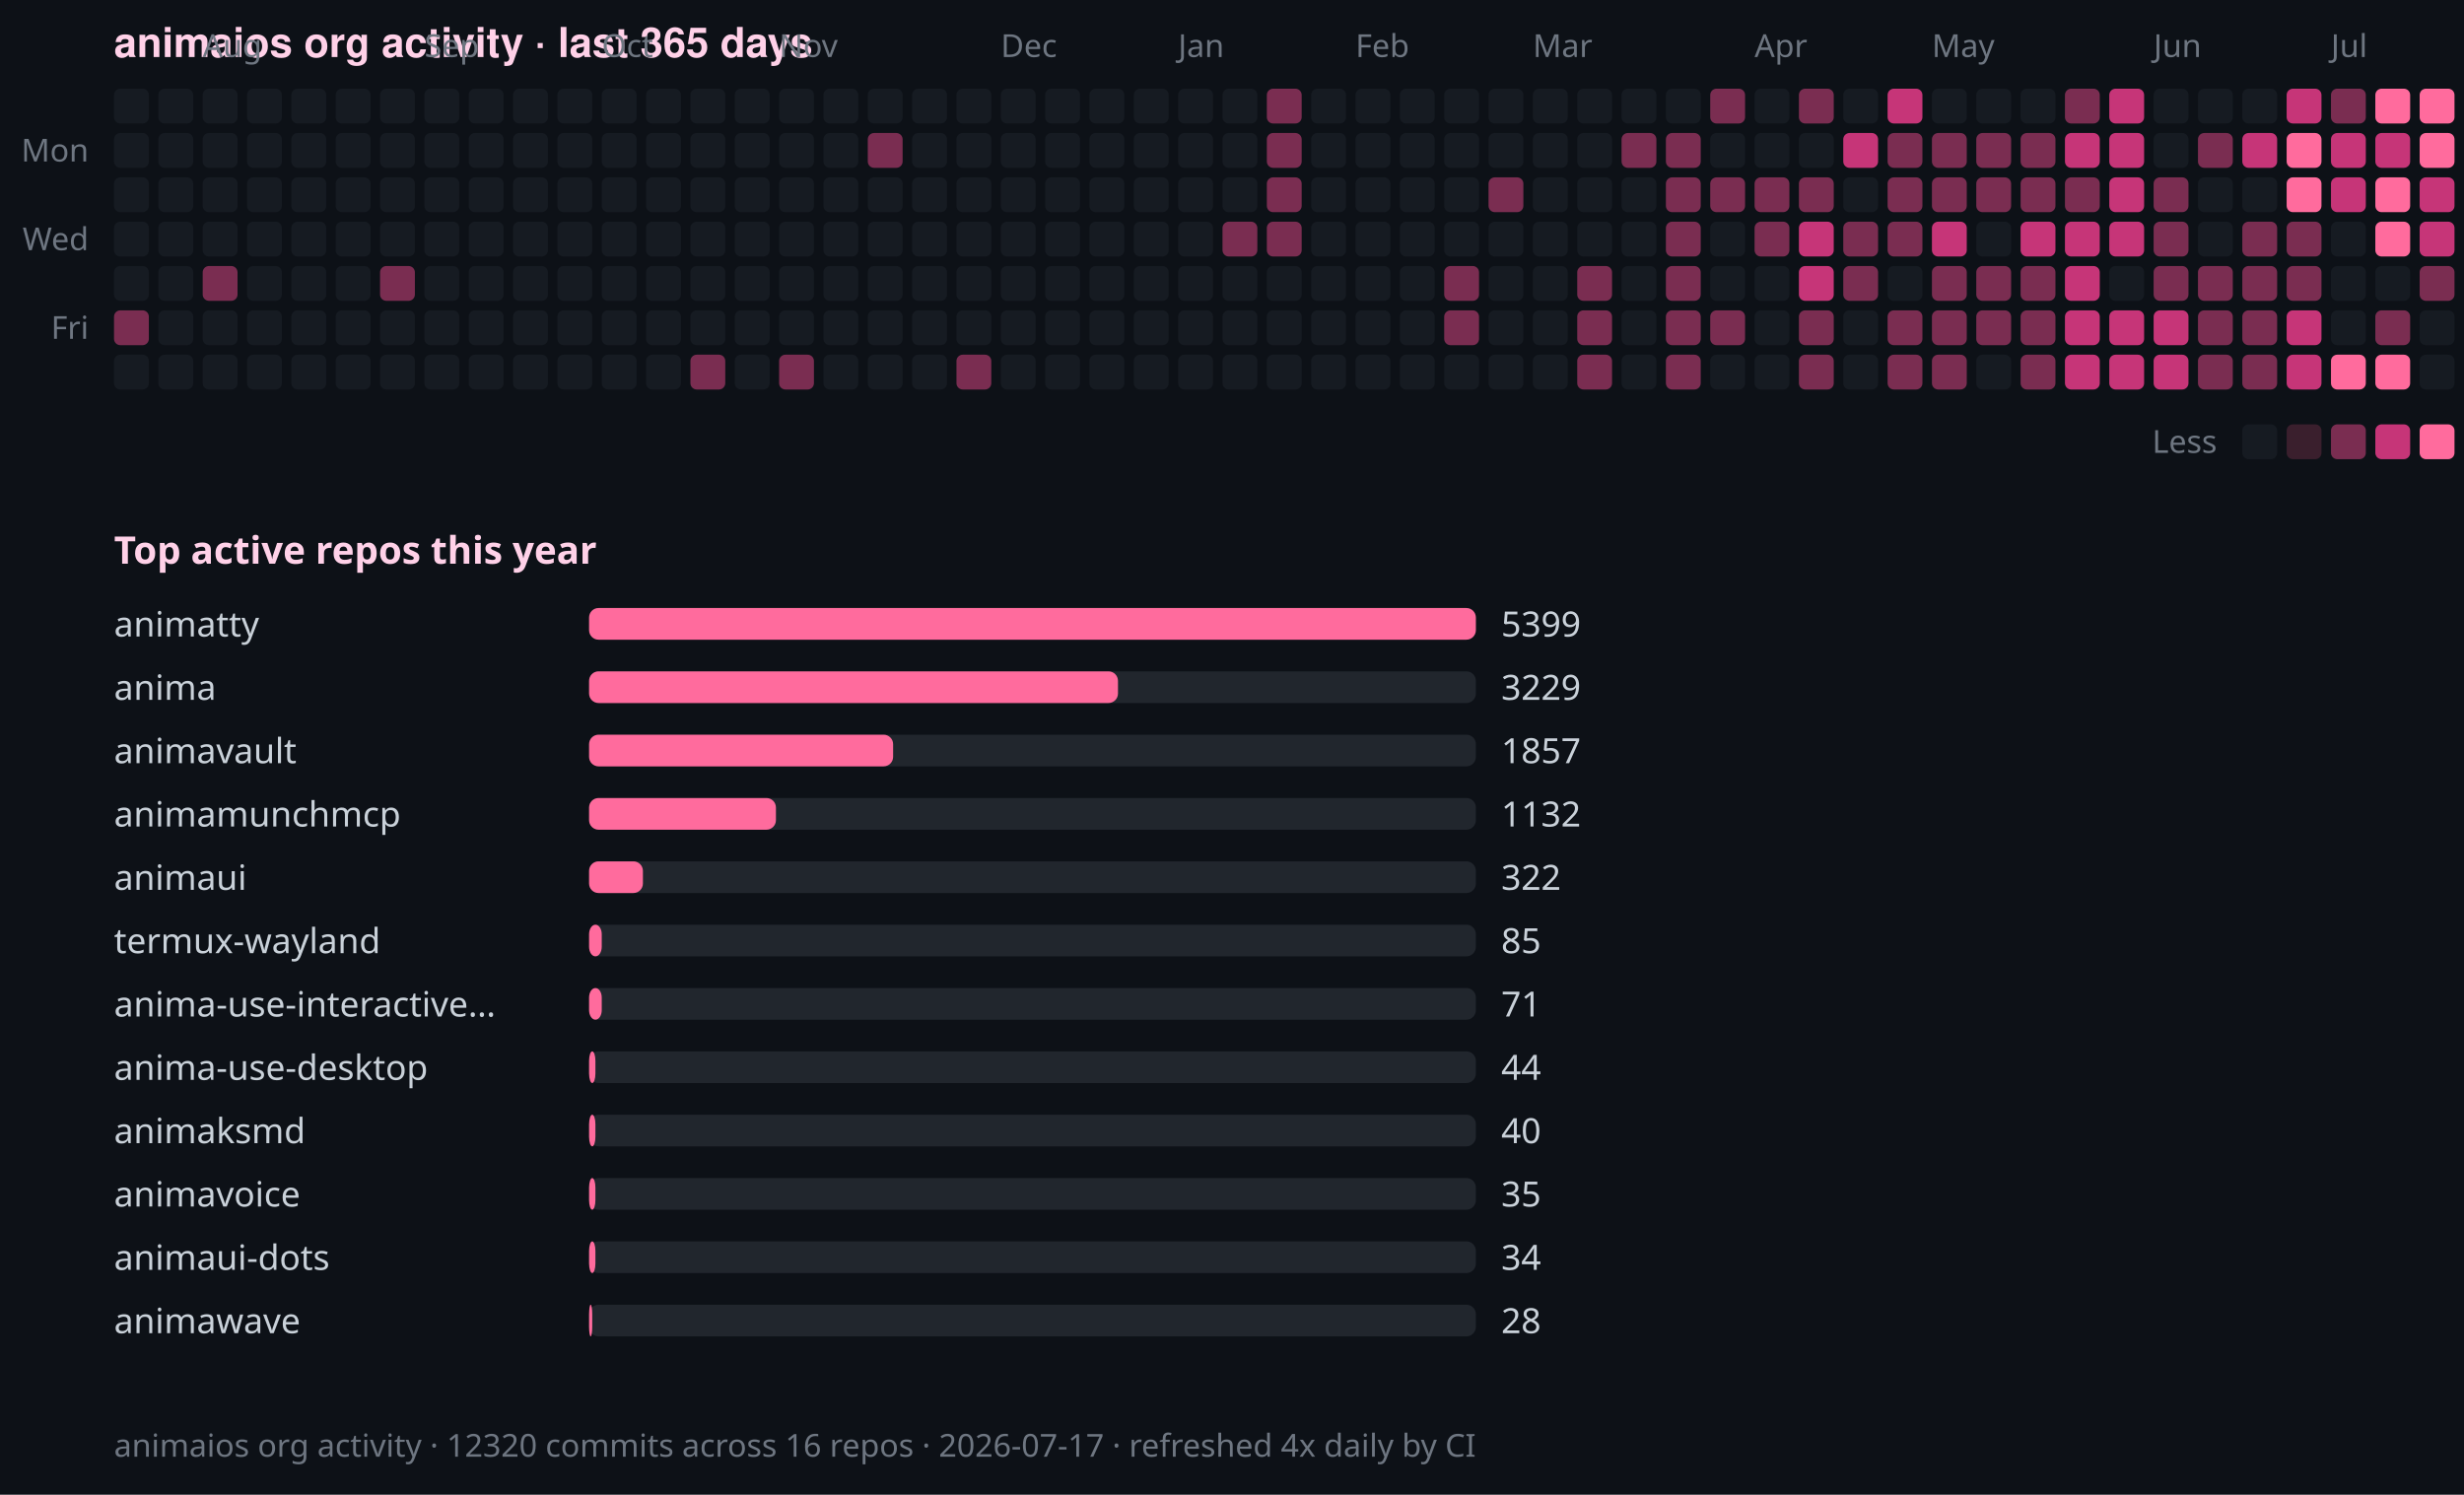
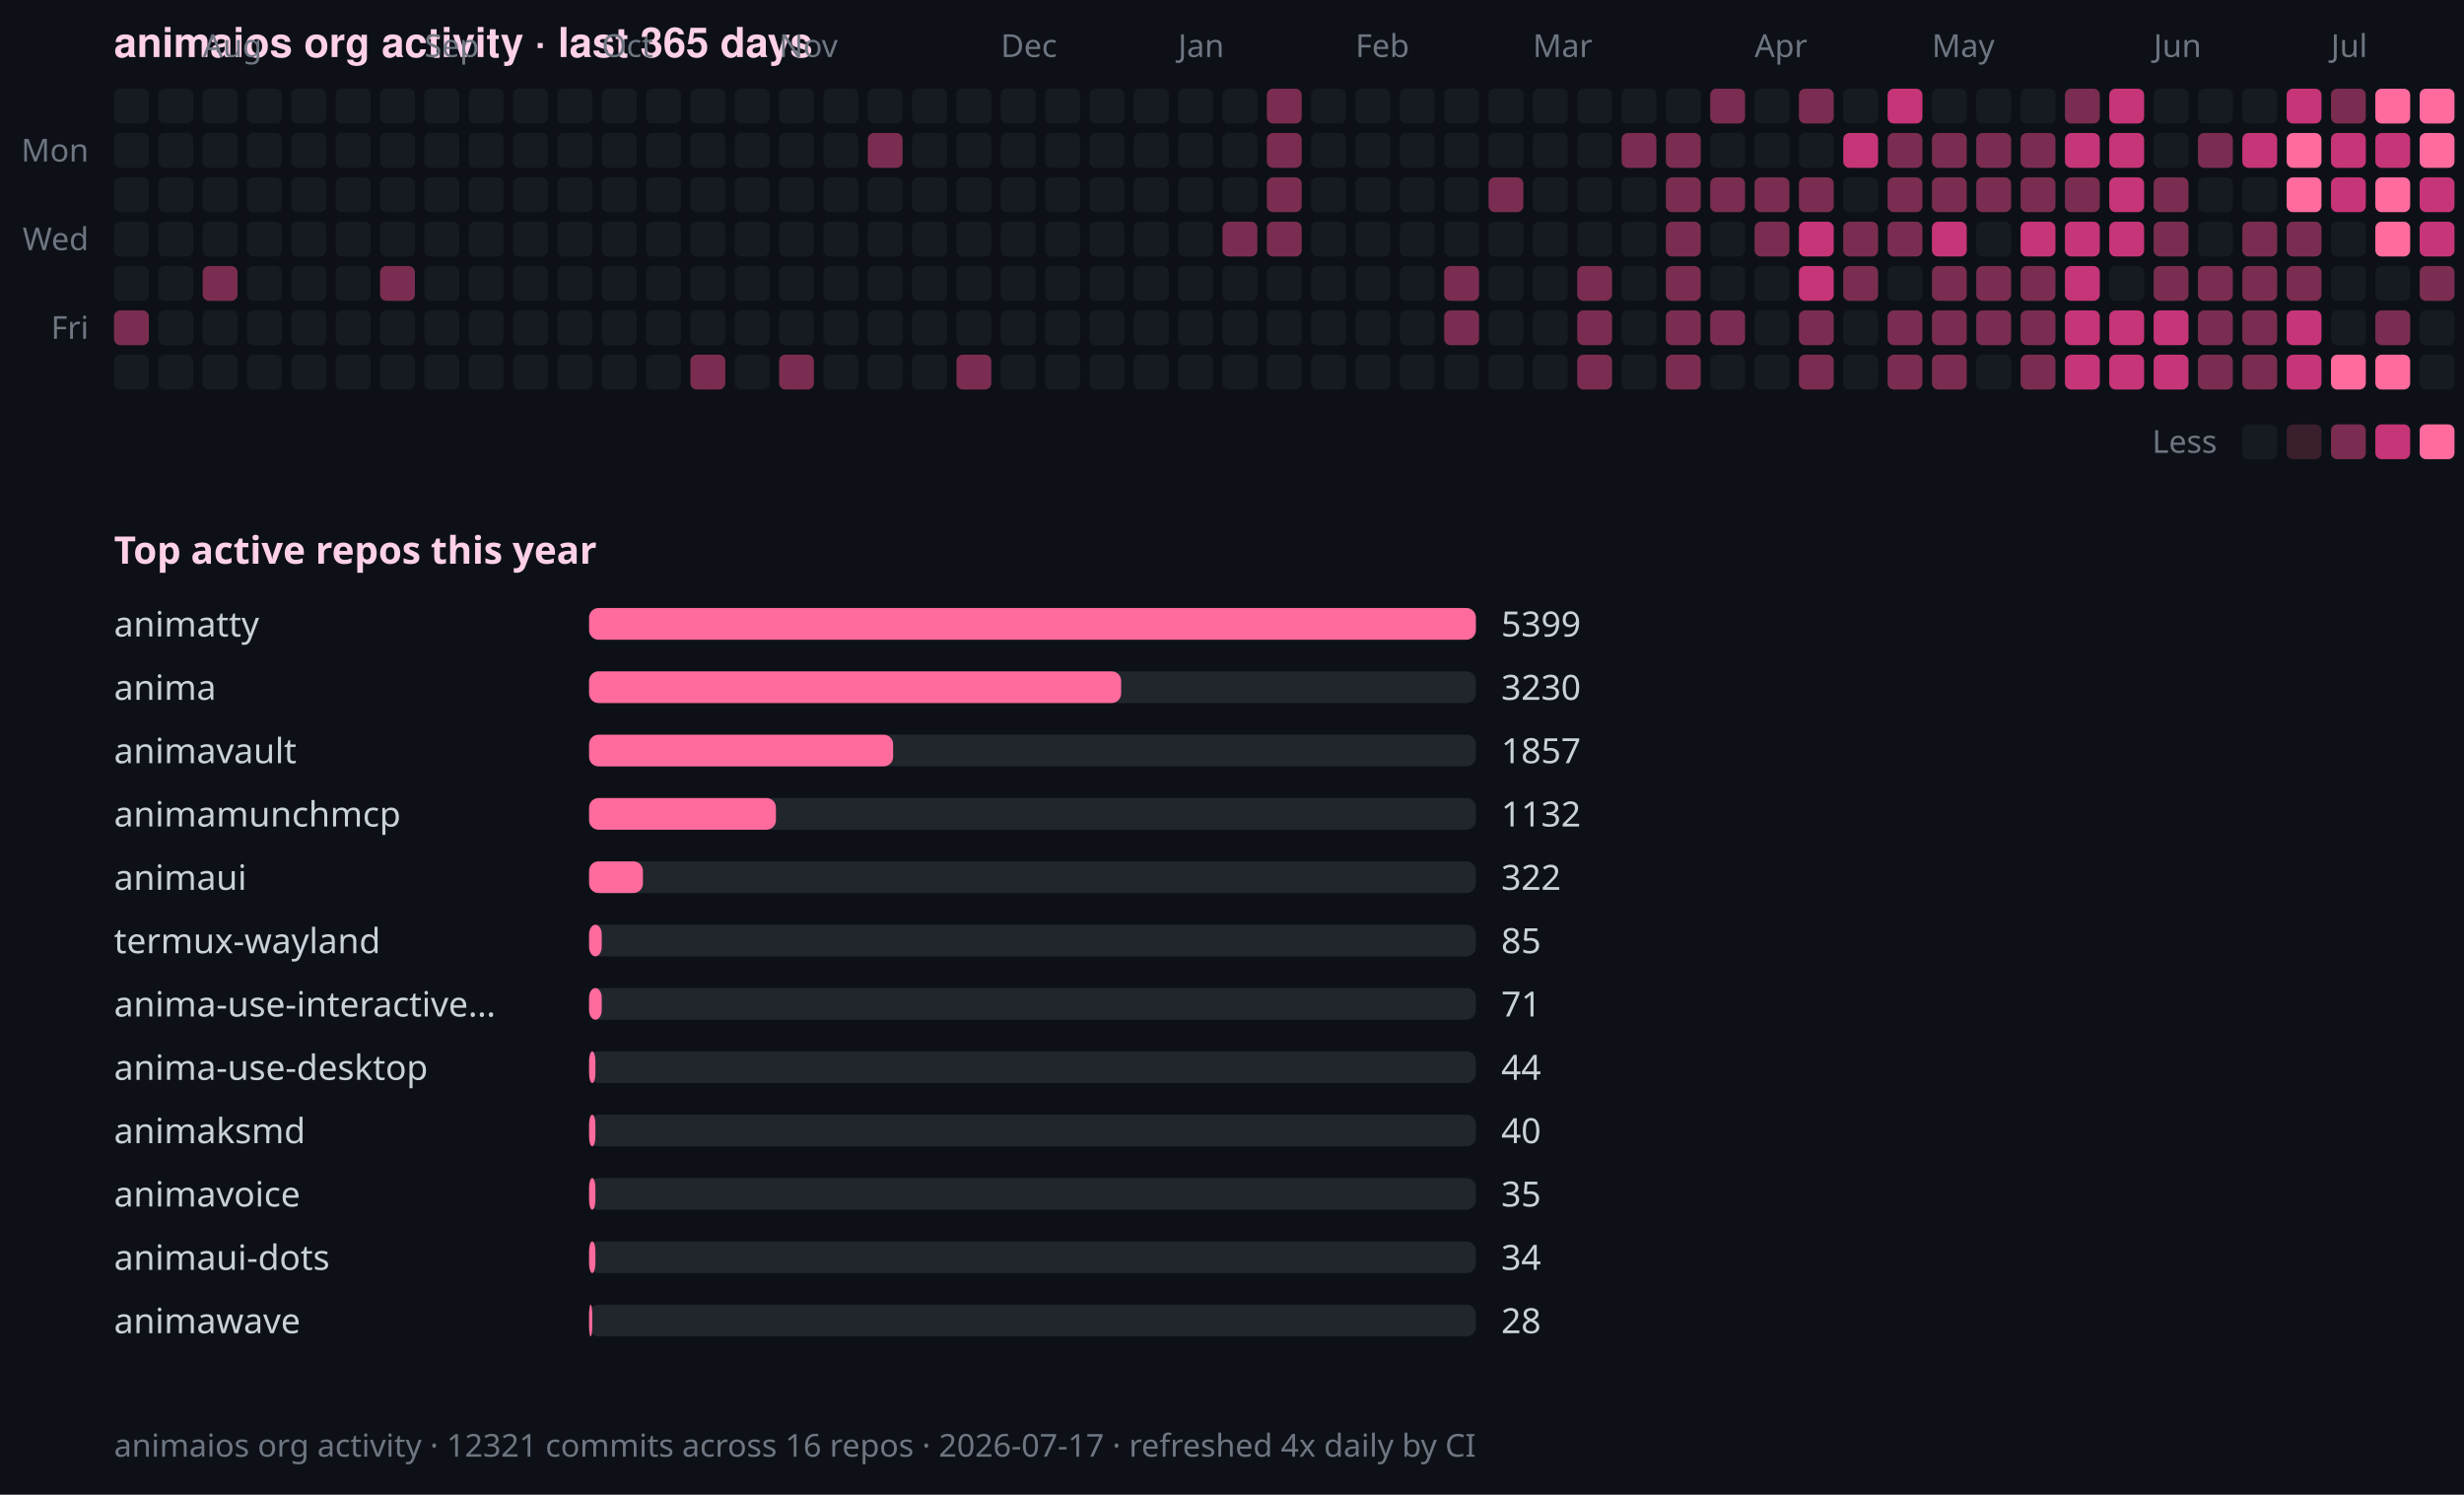
<svg xmlns="http://www.w3.org/2000/svg" width="778" height="472" viewBox="0 0 778 472" role="img" aria-label="animaios org commit activity over the last 365 days">
  <rect width="778" height="472" fill="#0d1117" />
  <text x="36" y="18" fill="#ffd1e8" font-family="-apple-system, BlinkMacSystemFont, 'Segoe UI', Helvetica, Arial, sans-serif" font-size="13" font-weight="600">animaios org activity · last 365 days</text>
  <text x="64" y="18" fill="#6e7681" font-family="ui-sans-serif, system-ui, sans-serif" font-size="10">Aug</text>
  <text x="134" y="18" fill="#6e7681" font-family="ui-sans-serif, system-ui, sans-serif" font-size="10">Sep</text>
  <text x="190" y="18" fill="#6e7681" font-family="ui-sans-serif, system-ui, sans-serif" font-size="10">Oct</text>
  <text x="246" y="18" fill="#6e7681" font-family="ui-sans-serif, system-ui, sans-serif" font-size="10">Nov</text>
  <text x="316" y="18" fill="#6e7681" font-family="ui-sans-serif, system-ui, sans-serif" font-size="10">Dec</text>
  <text x="372" y="18" fill="#6e7681" font-family="ui-sans-serif, system-ui, sans-serif" font-size="10">Jan</text>
  <text x="428" y="18" fill="#6e7681" font-family="ui-sans-serif, system-ui, sans-serif" font-size="10">Feb</text>
  <text x="484" y="18" fill="#6e7681" font-family="ui-sans-serif, system-ui, sans-serif" font-size="10">Mar</text>
  <text x="554" y="18" fill="#6e7681" font-family="ui-sans-serif, system-ui, sans-serif" font-size="10">Apr</text>
  <text x="610" y="18" fill="#6e7681" font-family="ui-sans-serif, system-ui, sans-serif" font-size="10">May</text>
  <text x="680" y="18" fill="#6e7681" font-family="ui-sans-serif, system-ui, sans-serif" font-size="10">Jun</text>
  <text x="736" y="18" fill="#6e7681" font-family="ui-sans-serif, system-ui, sans-serif" font-size="10">Jul</text>
  <text x="28" y="51" text-anchor="end" fill="#6e7681" font-family="ui-sans-serif, system-ui, sans-serif" font-size="10">Mon</text>
  <text x="28" y="79" text-anchor="end" fill="#6e7681" font-family="ui-sans-serif, system-ui, sans-serif" font-size="10">Wed</text>
  <text x="28" y="107" text-anchor="end" fill="#6e7681" font-family="ui-sans-serif, system-ui, sans-serif" font-size="10">Fri</text>
  <rect x="36" y="28" width="11" height="11" rx="2" ry="2" fill="#161b22" />
  <rect x="50" y="28" width="11" height="11" rx="2" ry="2" fill="#161b22" />
  <rect x="64" y="28" width="11" height="11" rx="2" ry="2" fill="#161b22" />
  <rect x="78" y="28" width="11" height="11" rx="2" ry="2" fill="#161b22" />
  <rect x="92" y="28" width="11" height="11" rx="2" ry="2" fill="#161b22" />
  <rect x="106" y="28" width="11" height="11" rx="2" ry="2" fill="#161b22" />
  <rect x="120" y="28" width="11" height="11" rx="2" ry="2" fill="#161b22" />
  <rect x="134" y="28" width="11" height="11" rx="2" ry="2" fill="#161b22" />
  <rect x="148" y="28" width="11" height="11" rx="2" ry="2" fill="#161b22" />
  <rect x="162" y="28" width="11" height="11" rx="2" ry="2" fill="#161b22" />
  <rect x="176" y="28" width="11" height="11" rx="2" ry="2" fill="#161b22" />
  <rect x="190" y="28" width="11" height="11" rx="2" ry="2" fill="#161b22" />
  <rect x="204" y="28" width="11" height="11" rx="2" ry="2" fill="#161b22" />
  <rect x="218" y="28" width="11" height="11" rx="2" ry="2" fill="#161b22" />
  <rect x="232" y="28" width="11" height="11" rx="2" ry="2" fill="#161b22" />
  <rect x="246" y="28" width="11" height="11" rx="2" ry="2" fill="#161b22" />
  <rect x="260" y="28" width="11" height="11" rx="2" ry="2" fill="#161b22" />
  <rect x="274" y="28" width="11" height="11" rx="2" ry="2" fill="#161b22" />
  <rect x="288" y="28" width="11" height="11" rx="2" ry="2" fill="#161b22" />
  <rect x="302" y="28" width="11" height="11" rx="2" ry="2" fill="#161b22" />
  <rect x="316" y="28" width="11" height="11" rx="2" ry="2" fill="#161b22" />
  <rect x="330" y="28" width="11" height="11" rx="2" ry="2" fill="#161b22" />
  <rect x="344" y="28" width="11" height="11" rx="2" ry="2" fill="#161b22" />
  <rect x="358" y="28" width="11" height="11" rx="2" ry="2" fill="#161b22" />
  <rect x="372" y="28" width="11" height="11" rx="2" ry="2" fill="#161b22" />
  <rect x="386" y="28" width="11" height="11" rx="2" ry="2" fill="#161b22" />
  <rect x="400" y="28" width="11" height="11" rx="2" ry="2" fill="#7a2d51" />
  <rect x="414" y="28" width="11" height="11" rx="2" ry="2" fill="#161b22" />
  <rect x="428" y="28" width="11" height="11" rx="2" ry="2" fill="#161b22" />
  <rect x="442" y="28" width="11" height="11" rx="2" ry="2" fill="#161b22" />
  <rect x="456" y="28" width="11" height="11" rx="2" ry="2" fill="#161b22" />
  <rect x="470" y="28" width="11" height="11" rx="2" ry="2" fill="#161b22" />
  <rect x="484" y="28" width="11" height="11" rx="2" ry="2" fill="#161b22" />
  <rect x="498" y="28" width="11" height="11" rx="2" ry="2" fill="#161b22" />
  <rect x="512" y="28" width="11" height="11" rx="2" ry="2" fill="#161b22" />
  <rect x="526" y="28" width="11" height="11" rx="2" ry="2" fill="#161b22" />
  <rect x="540" y="28" width="11" height="11" rx="2" ry="2" fill="#7a2d51" />
  <rect x="554" y="28" width="11" height="11" rx="2" ry="2" fill="#161b22" />
  <rect x="568" y="28" width="11" height="11" rx="2" ry="2" fill="#7a2d51" />
  <rect x="582" y="28" width="11" height="11" rx="2" ry="2" fill="#161b22" />
  <rect x="596" y="28" width="11" height="11" rx="2" ry="2" fill="#c63578" />
  <rect x="610" y="28" width="11" height="11" rx="2" ry="2" fill="#161b22" />
  <rect x="624" y="28" width="11" height="11" rx="2" ry="2" fill="#161b22" />
  <rect x="638" y="28" width="11" height="11" rx="2" ry="2" fill="#161b22" />
  <rect x="652" y="28" width="11" height="11" rx="2" ry="2" fill="#7a2d51" />
  <rect x="666" y="28" width="11" height="11" rx="2" ry="2" fill="#c63578" />
  <rect x="680" y="28" width="11" height="11" rx="2" ry="2" fill="#161b22" />
  <rect x="694" y="28" width="11" height="11" rx="2" ry="2" fill="#161b22" />
  <rect x="708" y="28" width="11" height="11" rx="2" ry="2" fill="#161b22" />
  <rect x="722" y="28" width="11" height="11" rx="2" ry="2" fill="#c63578" />
  <rect x="736" y="28" width="11" height="11" rx="2" ry="2" fill="#7a2d51" />
  <rect x="750" y="28" width="11" height="11" rx="2" ry="2" fill="#ff6b9d" />
  <rect x="764" y="28" width="11" height="11" rx="2" ry="2" fill="#ff6b9d" />
  <rect x="36" y="42" width="11" height="11" rx="2" ry="2" fill="#161b22" />
  <rect x="50" y="42" width="11" height="11" rx="2" ry="2" fill="#161b22" />
  <rect x="64" y="42" width="11" height="11" rx="2" ry="2" fill="#161b22" />
  <rect x="78" y="42" width="11" height="11" rx="2" ry="2" fill="#161b22" />
  <rect x="92" y="42" width="11" height="11" rx="2" ry="2" fill="#161b22" />
  <rect x="106" y="42" width="11" height="11" rx="2" ry="2" fill="#161b22" />
  <rect x="120" y="42" width="11" height="11" rx="2" ry="2" fill="#161b22" />
  <rect x="134" y="42" width="11" height="11" rx="2" ry="2" fill="#161b22" />
  <rect x="148" y="42" width="11" height="11" rx="2" ry="2" fill="#161b22" />
  <rect x="162" y="42" width="11" height="11" rx="2" ry="2" fill="#161b22" />
  <rect x="176" y="42" width="11" height="11" rx="2" ry="2" fill="#161b22" />
  <rect x="190" y="42" width="11" height="11" rx="2" ry="2" fill="#161b22" />
  <rect x="204" y="42" width="11" height="11" rx="2" ry="2" fill="#161b22" />
  <rect x="218" y="42" width="11" height="11" rx="2" ry="2" fill="#161b22" />
  <rect x="232" y="42" width="11" height="11" rx="2" ry="2" fill="#161b22" />
  <rect x="246" y="42" width="11" height="11" rx="2" ry="2" fill="#161b22" />
  <rect x="260" y="42" width="11" height="11" rx="2" ry="2" fill="#161b22" />
  <rect x="274" y="42" width="11" height="11" rx="2" ry="2" fill="#7a2d51" />
  <rect x="288" y="42" width="11" height="11" rx="2" ry="2" fill="#161b22" />
  <rect x="302" y="42" width="11" height="11" rx="2" ry="2" fill="#161b22" />
  <rect x="316" y="42" width="11" height="11" rx="2" ry="2" fill="#161b22" />
  <rect x="330" y="42" width="11" height="11" rx="2" ry="2" fill="#161b22" />
  <rect x="344" y="42" width="11" height="11" rx="2" ry="2" fill="#161b22" />
  <rect x="358" y="42" width="11" height="11" rx="2" ry="2" fill="#161b22" />
  <rect x="372" y="42" width="11" height="11" rx="2" ry="2" fill="#161b22" />
  <rect x="386" y="42" width="11" height="11" rx="2" ry="2" fill="#161b22" />
  <rect x="400" y="42" width="11" height="11" rx="2" ry="2" fill="#7a2d51" />
  <rect x="414" y="42" width="11" height="11" rx="2" ry="2" fill="#161b22" />
  <rect x="428" y="42" width="11" height="11" rx="2" ry="2" fill="#161b22" />
  <rect x="442" y="42" width="11" height="11" rx="2" ry="2" fill="#161b22" />
  <rect x="456" y="42" width="11" height="11" rx="2" ry="2" fill="#161b22" />
  <rect x="470" y="42" width="11" height="11" rx="2" ry="2" fill="#161b22" />
  <rect x="484" y="42" width="11" height="11" rx="2" ry="2" fill="#161b22" />
  <rect x="498" y="42" width="11" height="11" rx="2" ry="2" fill="#161b22" />
  <rect x="512" y="42" width="11" height="11" rx="2" ry="2" fill="#7a2d51" />
  <rect x="526" y="42" width="11" height="11" rx="2" ry="2" fill="#7a2d51" />
  <rect x="540" y="42" width="11" height="11" rx="2" ry="2" fill="#161b22" />
  <rect x="554" y="42" width="11" height="11" rx="2" ry="2" fill="#161b22" />
  <rect x="568" y="42" width="11" height="11" rx="2" ry="2" fill="#161b22" />
  <rect x="582" y="42" width="11" height="11" rx="2" ry="2" fill="#c63578" />
  <rect x="596" y="42" width="11" height="11" rx="2" ry="2" fill="#7a2d51" />
  <rect x="610" y="42" width="11" height="11" rx="2" ry="2" fill="#7a2d51" />
  <rect x="624" y="42" width="11" height="11" rx="2" ry="2" fill="#7a2d51" />
  <rect x="638" y="42" width="11" height="11" rx="2" ry="2" fill="#7a2d51" />
  <rect x="652" y="42" width="11" height="11" rx="2" ry="2" fill="#c63578" />
  <rect x="666" y="42" width="11" height="11" rx="2" ry="2" fill="#c63578" />
  <rect x="680" y="42" width="11" height="11" rx="2" ry="2" fill="#161b22" />
  <rect x="694" y="42" width="11" height="11" rx="2" ry="2" fill="#7a2d51" />
  <rect x="708" y="42" width="11" height="11" rx="2" ry="2" fill="#c63578" />
  <rect x="722" y="42" width="11" height="11" rx="2" ry="2" fill="#ff6b9d" />
  <rect x="736" y="42" width="11" height="11" rx="2" ry="2" fill="#c63578" />
  <rect x="750" y="42" width="11" height="11" rx="2" ry="2" fill="#c63578" />
  <rect x="764" y="42" width="11" height="11" rx="2" ry="2" fill="#ff6b9d" />
  <rect x="36" y="56" width="11" height="11" rx="2" ry="2" fill="#161b22" />
  <rect x="50" y="56" width="11" height="11" rx="2" ry="2" fill="#161b22" />
  <rect x="64" y="56" width="11" height="11" rx="2" ry="2" fill="#161b22" />
  <rect x="78" y="56" width="11" height="11" rx="2" ry="2" fill="#161b22" />
  <rect x="92" y="56" width="11" height="11" rx="2" ry="2" fill="#161b22" />
  <rect x="106" y="56" width="11" height="11" rx="2" ry="2" fill="#161b22" />
  <rect x="120" y="56" width="11" height="11" rx="2" ry="2" fill="#161b22" />
  <rect x="134" y="56" width="11" height="11" rx="2" ry="2" fill="#161b22" />
  <rect x="148" y="56" width="11" height="11" rx="2" ry="2" fill="#161b22" />
  <rect x="162" y="56" width="11" height="11" rx="2" ry="2" fill="#161b22" />
  <rect x="176" y="56" width="11" height="11" rx="2" ry="2" fill="#161b22" />
  <rect x="190" y="56" width="11" height="11" rx="2" ry="2" fill="#161b22" />
  <rect x="204" y="56" width="11" height="11" rx="2" ry="2" fill="#161b22" />
  <rect x="218" y="56" width="11" height="11" rx="2" ry="2" fill="#161b22" />
  <rect x="232" y="56" width="11" height="11" rx="2" ry="2" fill="#161b22" />
  <rect x="246" y="56" width="11" height="11" rx="2" ry="2" fill="#161b22" />
  <rect x="260" y="56" width="11" height="11" rx="2" ry="2" fill="#161b22" />
  <rect x="274" y="56" width="11" height="11" rx="2" ry="2" fill="#161b22" />
  <rect x="288" y="56" width="11" height="11" rx="2" ry="2" fill="#161b22" />
  <rect x="302" y="56" width="11" height="11" rx="2" ry="2" fill="#161b22" />
  <rect x="316" y="56" width="11" height="11" rx="2" ry="2" fill="#161b22" />
  <rect x="330" y="56" width="11" height="11" rx="2" ry="2" fill="#161b22" />
  <rect x="344" y="56" width="11" height="11" rx="2" ry="2" fill="#161b22" />
  <rect x="358" y="56" width="11" height="11" rx="2" ry="2" fill="#161b22" />
  <rect x="372" y="56" width="11" height="11" rx="2" ry="2" fill="#161b22" />
  <rect x="386" y="56" width="11" height="11" rx="2" ry="2" fill="#161b22" />
  <rect x="400" y="56" width="11" height="11" rx="2" ry="2" fill="#7a2d51" />
  <rect x="414" y="56" width="11" height="11" rx="2" ry="2" fill="#161b22" />
  <rect x="428" y="56" width="11" height="11" rx="2" ry="2" fill="#161b22" />
  <rect x="442" y="56" width="11" height="11" rx="2" ry="2" fill="#161b22" />
  <rect x="456" y="56" width="11" height="11" rx="2" ry="2" fill="#161b22" />
  <rect x="470" y="56" width="11" height="11" rx="2" ry="2" fill="#7a2d51" />
  <rect x="484" y="56" width="11" height="11" rx="2" ry="2" fill="#161b22" />
  <rect x="498" y="56" width="11" height="11" rx="2" ry="2" fill="#161b22" />
  <rect x="512" y="56" width="11" height="11" rx="2" ry="2" fill="#161b22" />
  <rect x="526" y="56" width="11" height="11" rx="2" ry="2" fill="#7a2d51" />
  <rect x="540" y="56" width="11" height="11" rx="2" ry="2" fill="#7a2d51" />
  <rect x="554" y="56" width="11" height="11" rx="2" ry="2" fill="#7a2d51" />
  <rect x="568" y="56" width="11" height="11" rx="2" ry="2" fill="#7a2d51" />
  <rect x="582" y="56" width="11" height="11" rx="2" ry="2" fill="#161b22" />
  <rect x="596" y="56" width="11" height="11" rx="2" ry="2" fill="#7a2d51" />
  <rect x="610" y="56" width="11" height="11" rx="2" ry="2" fill="#7a2d51" />
  <rect x="624" y="56" width="11" height="11" rx="2" ry="2" fill="#7a2d51" />
  <rect x="638" y="56" width="11" height="11" rx="2" ry="2" fill="#7a2d51" />
  <rect x="652" y="56" width="11" height="11" rx="2" ry="2" fill="#7a2d51" />
  <rect x="666" y="56" width="11" height="11" rx="2" ry="2" fill="#c63578" />
  <rect x="680" y="56" width="11" height="11" rx="2" ry="2" fill="#7a2d51" />
  <rect x="694" y="56" width="11" height="11" rx="2" ry="2" fill="#161b22" />
  <rect x="708" y="56" width="11" height="11" rx="2" ry="2" fill="#161b22" />
  <rect x="722" y="56" width="11" height="11" rx="2" ry="2" fill="#ff6b9d" />
  <rect x="736" y="56" width="11" height="11" rx="2" ry="2" fill="#c63578" />
  <rect x="750" y="56" width="11" height="11" rx="2" ry="2" fill="#ff6b9d" />
  <rect x="764" y="56" width="11" height="11" rx="2" ry="2" fill="#c63578" />
  <rect x="36" y="70" width="11" height="11" rx="2" ry="2" fill="#161b22" />
  <rect x="50" y="70" width="11" height="11" rx="2" ry="2" fill="#161b22" />
  <rect x="64" y="70" width="11" height="11" rx="2" ry="2" fill="#161b22" />
  <rect x="78" y="70" width="11" height="11" rx="2" ry="2" fill="#161b22" />
  <rect x="92" y="70" width="11" height="11" rx="2" ry="2" fill="#161b22" />
  <rect x="106" y="70" width="11" height="11" rx="2" ry="2" fill="#161b22" />
  <rect x="120" y="70" width="11" height="11" rx="2" ry="2" fill="#161b22" />
  <rect x="134" y="70" width="11" height="11" rx="2" ry="2" fill="#161b22" />
  <rect x="148" y="70" width="11" height="11" rx="2" ry="2" fill="#161b22" />
  <rect x="162" y="70" width="11" height="11" rx="2" ry="2" fill="#161b22" />
  <rect x="176" y="70" width="11" height="11" rx="2" ry="2" fill="#161b22" />
  <rect x="190" y="70" width="11" height="11" rx="2" ry="2" fill="#161b22" />
  <rect x="204" y="70" width="11" height="11" rx="2" ry="2" fill="#161b22" />
  <rect x="218" y="70" width="11" height="11" rx="2" ry="2" fill="#161b22" />
  <rect x="232" y="70" width="11" height="11" rx="2" ry="2" fill="#161b22" />
  <rect x="246" y="70" width="11" height="11" rx="2" ry="2" fill="#161b22" />
  <rect x="260" y="70" width="11" height="11" rx="2" ry="2" fill="#161b22" />
  <rect x="274" y="70" width="11" height="11" rx="2" ry="2" fill="#161b22" />
  <rect x="288" y="70" width="11" height="11" rx="2" ry="2" fill="#161b22" />
  <rect x="302" y="70" width="11" height="11" rx="2" ry="2" fill="#161b22" />
  <rect x="316" y="70" width="11" height="11" rx="2" ry="2" fill="#161b22" />
  <rect x="330" y="70" width="11" height="11" rx="2" ry="2" fill="#161b22" />
  <rect x="344" y="70" width="11" height="11" rx="2" ry="2" fill="#161b22" />
  <rect x="358" y="70" width="11" height="11" rx="2" ry="2" fill="#161b22" />
  <rect x="372" y="70" width="11" height="11" rx="2" ry="2" fill="#161b22" />
  <rect x="386" y="70" width="11" height="11" rx="2" ry="2" fill="#7a2d51" />
  <rect x="400" y="70" width="11" height="11" rx="2" ry="2" fill="#7a2d51" />
  <rect x="414" y="70" width="11" height="11" rx="2" ry="2" fill="#161b22" />
  <rect x="428" y="70" width="11" height="11" rx="2" ry="2" fill="#161b22" />
  <rect x="442" y="70" width="11" height="11" rx="2" ry="2" fill="#161b22" />
  <rect x="456" y="70" width="11" height="11" rx="2" ry="2" fill="#161b22" />
  <rect x="470" y="70" width="11" height="11" rx="2" ry="2" fill="#161b22" />
  <rect x="484" y="70" width="11" height="11" rx="2" ry="2" fill="#161b22" />
  <rect x="498" y="70" width="11" height="11" rx="2" ry="2" fill="#161b22" />
  <rect x="512" y="70" width="11" height="11" rx="2" ry="2" fill="#161b22" />
  <rect x="526" y="70" width="11" height="11" rx="2" ry="2" fill="#7a2d51" />
  <rect x="540" y="70" width="11" height="11" rx="2" ry="2" fill="#161b22" />
  <rect x="554" y="70" width="11" height="11" rx="2" ry="2" fill="#7a2d51" />
  <rect x="568" y="70" width="11" height="11" rx="2" ry="2" fill="#c63578" />
  <rect x="582" y="70" width="11" height="11" rx="2" ry="2" fill="#7a2d51" />
  <rect x="596" y="70" width="11" height="11" rx="2" ry="2" fill="#7a2d51" />
  <rect x="610" y="70" width="11" height="11" rx="2" ry="2" fill="#c63578" />
  <rect x="624" y="70" width="11" height="11" rx="2" ry="2" fill="#161b22" />
  <rect x="638" y="70" width="11" height="11" rx="2" ry="2" fill="#c63578" />
  <rect x="652" y="70" width="11" height="11" rx="2" ry="2" fill="#c63578" />
  <rect x="666" y="70" width="11" height="11" rx="2" ry="2" fill="#c63578" />
  <rect x="680" y="70" width="11" height="11" rx="2" ry="2" fill="#7a2d51" />
  <rect x="694" y="70" width="11" height="11" rx="2" ry="2" fill="#161b22" />
  <rect x="708" y="70" width="11" height="11" rx="2" ry="2" fill="#7a2d51" />
  <rect x="722" y="70" width="11" height="11" rx="2" ry="2" fill="#7a2d51" />
  <rect x="736" y="70" width="11" height="11" rx="2" ry="2" fill="#161b22" />
  <rect x="750" y="70" width="11" height="11" rx="2" ry="2" fill="#ff6b9d" />
  <rect x="764" y="70" width="11" height="11" rx="2" ry="2" fill="#c63578" />
  <rect x="36" y="84" width="11" height="11" rx="2" ry="2" fill="#161b22" />
  <rect x="50" y="84" width="11" height="11" rx="2" ry="2" fill="#161b22" />
  <rect x="64" y="84" width="11" height="11" rx="2" ry="2" fill="#7a2d51" />
  <rect x="78" y="84" width="11" height="11" rx="2" ry="2" fill="#161b22" />
  <rect x="92" y="84" width="11" height="11" rx="2" ry="2" fill="#161b22" />
  <rect x="106" y="84" width="11" height="11" rx="2" ry="2" fill="#161b22" />
  <rect x="120" y="84" width="11" height="11" rx="2" ry="2" fill="#7a2d51" />
  <rect x="134" y="84" width="11" height="11" rx="2" ry="2" fill="#161b22" />
  <rect x="148" y="84" width="11" height="11" rx="2" ry="2" fill="#161b22" />
  <rect x="162" y="84" width="11" height="11" rx="2" ry="2" fill="#161b22" />
  <rect x="176" y="84" width="11" height="11" rx="2" ry="2" fill="#161b22" />
  <rect x="190" y="84" width="11" height="11" rx="2" ry="2" fill="#161b22" />
  <rect x="204" y="84" width="11" height="11" rx="2" ry="2" fill="#161b22" />
  <rect x="218" y="84" width="11" height="11" rx="2" ry="2" fill="#161b22" />
  <rect x="232" y="84" width="11" height="11" rx="2" ry="2" fill="#161b22" />
  <rect x="246" y="84" width="11" height="11" rx="2" ry="2" fill="#161b22" />
  <rect x="260" y="84" width="11" height="11" rx="2" ry="2" fill="#161b22" />
  <rect x="274" y="84" width="11" height="11" rx="2" ry="2" fill="#161b22" />
  <rect x="288" y="84" width="11" height="11" rx="2" ry="2" fill="#161b22" />
  <rect x="302" y="84" width="11" height="11" rx="2" ry="2" fill="#161b22" />
  <rect x="316" y="84" width="11" height="11" rx="2" ry="2" fill="#161b22" />
  <rect x="330" y="84" width="11" height="11" rx="2" ry="2" fill="#161b22" />
  <rect x="344" y="84" width="11" height="11" rx="2" ry="2" fill="#161b22" />
  <rect x="358" y="84" width="11" height="11" rx="2" ry="2" fill="#161b22" />
  <rect x="372" y="84" width="11" height="11" rx="2" ry="2" fill="#161b22" />
  <rect x="386" y="84" width="11" height="11" rx="2" ry="2" fill="#161b22" />
  <rect x="400" y="84" width="11" height="11" rx="2" ry="2" fill="#161b22" />
  <rect x="414" y="84" width="11" height="11" rx="2" ry="2" fill="#161b22" />
  <rect x="428" y="84" width="11" height="11" rx="2" ry="2" fill="#161b22" />
  <rect x="442" y="84" width="11" height="11" rx="2" ry="2" fill="#161b22" />
  <rect x="456" y="84" width="11" height="11" rx="2" ry="2" fill="#7a2d51" />
  <rect x="470" y="84" width="11" height="11" rx="2" ry="2" fill="#161b22" />
  <rect x="484" y="84" width="11" height="11" rx="2" ry="2" fill="#161b22" />
  <rect x="498" y="84" width="11" height="11" rx="2" ry="2" fill="#7a2d51" />
  <rect x="512" y="84" width="11" height="11" rx="2" ry="2" fill="#161b22" />
  <rect x="526" y="84" width="11" height="11" rx="2" ry="2" fill="#7a2d51" />
  <rect x="540" y="84" width="11" height="11" rx="2" ry="2" fill="#161b22" />
  <rect x="554" y="84" width="11" height="11" rx="2" ry="2" fill="#161b22" />
  <rect x="568" y="84" width="11" height="11" rx="2" ry="2" fill="#c63578" />
  <rect x="582" y="84" width="11" height="11" rx="2" ry="2" fill="#7a2d51" />
  <rect x="596" y="84" width="11" height="11" rx="2" ry="2" fill="#161b22" />
  <rect x="610" y="84" width="11" height="11" rx="2" ry="2" fill="#7a2d51" />
  <rect x="624" y="84" width="11" height="11" rx="2" ry="2" fill="#7a2d51" />
  <rect x="638" y="84" width="11" height="11" rx="2" ry="2" fill="#7a2d51" />
  <rect x="652" y="84" width="11" height="11" rx="2" ry="2" fill="#c63578" />
  <rect x="666" y="84" width="11" height="11" rx="2" ry="2" fill="#161b22" />
  <rect x="680" y="84" width="11" height="11" rx="2" ry="2" fill="#7a2d51" />
  <rect x="694" y="84" width="11" height="11" rx="2" ry="2" fill="#7a2d51" />
  <rect x="708" y="84" width="11" height="11" rx="2" ry="2" fill="#7a2d51" />
  <rect x="722" y="84" width="11" height="11" rx="2" ry="2" fill="#7a2d51" />
  <rect x="736" y="84" width="11" height="11" rx="2" ry="2" fill="#161b22" />
  <rect x="750" y="84" width="11" height="11" rx="2" ry="2" fill="#161b22" />
  <rect x="764" y="84" width="11" height="11" rx="2" ry="2" fill="#7a2d51" />
  <rect x="36" y="98" width="11" height="11" rx="2" ry="2" fill="#7a2d51" />
  <rect x="50" y="98" width="11" height="11" rx="2" ry="2" fill="#161b22" />
  <rect x="64" y="98" width="11" height="11" rx="2" ry="2" fill="#161b22" />
  <rect x="78" y="98" width="11" height="11" rx="2" ry="2" fill="#161b22" />
  <rect x="92" y="98" width="11" height="11" rx="2" ry="2" fill="#161b22" />
  <rect x="106" y="98" width="11" height="11" rx="2" ry="2" fill="#161b22" />
  <rect x="120" y="98" width="11" height="11" rx="2" ry="2" fill="#161b22" />
  <rect x="134" y="98" width="11" height="11" rx="2" ry="2" fill="#161b22" />
  <rect x="148" y="98" width="11" height="11" rx="2" ry="2" fill="#161b22" />
  <rect x="162" y="98" width="11" height="11" rx="2" ry="2" fill="#161b22" />
  <rect x="176" y="98" width="11" height="11" rx="2" ry="2" fill="#161b22" />
  <rect x="190" y="98" width="11" height="11" rx="2" ry="2" fill="#161b22" />
  <rect x="204" y="98" width="11" height="11" rx="2" ry="2" fill="#161b22" />
  <rect x="218" y="98" width="11" height="11" rx="2" ry="2" fill="#161b22" />
  <rect x="232" y="98" width="11" height="11" rx="2" ry="2" fill="#161b22" />
  <rect x="246" y="98" width="11" height="11" rx="2" ry="2" fill="#161b22" />
  <rect x="260" y="98" width="11" height="11" rx="2" ry="2" fill="#161b22" />
  <rect x="274" y="98" width="11" height="11" rx="2" ry="2" fill="#161b22" />
  <rect x="288" y="98" width="11" height="11" rx="2" ry="2" fill="#161b22" />
  <rect x="302" y="98" width="11" height="11" rx="2" ry="2" fill="#161b22" />
  <rect x="316" y="98" width="11" height="11" rx="2" ry="2" fill="#161b22" />
  <rect x="330" y="98" width="11" height="11" rx="2" ry="2" fill="#161b22" />
  <rect x="344" y="98" width="11" height="11" rx="2" ry="2" fill="#161b22" />
  <rect x="358" y="98" width="11" height="11" rx="2" ry="2" fill="#161b22" />
  <rect x="372" y="98" width="11" height="11" rx="2" ry="2" fill="#161b22" />
  <rect x="386" y="98" width="11" height="11" rx="2" ry="2" fill="#161b22" />
  <rect x="400" y="98" width="11" height="11" rx="2" ry="2" fill="#161b22" />
  <rect x="414" y="98" width="11" height="11" rx="2" ry="2" fill="#161b22" />
  <rect x="428" y="98" width="11" height="11" rx="2" ry="2" fill="#161b22" />
  <rect x="442" y="98" width="11" height="11" rx="2" ry="2" fill="#161b22" />
  <rect x="456" y="98" width="11" height="11" rx="2" ry="2" fill="#7a2d51" />
  <rect x="470" y="98" width="11" height="11" rx="2" ry="2" fill="#161b22" />
  <rect x="484" y="98" width="11" height="11" rx="2" ry="2" fill="#161b22" />
  <rect x="498" y="98" width="11" height="11" rx="2" ry="2" fill="#7a2d51" />
  <rect x="512" y="98" width="11" height="11" rx="2" ry="2" fill="#161b22" />
  <rect x="526" y="98" width="11" height="11" rx="2" ry="2" fill="#7a2d51" />
  <rect x="540" y="98" width="11" height="11" rx="2" ry="2" fill="#7a2d51" />
  <rect x="554" y="98" width="11" height="11" rx="2" ry="2" fill="#161b22" />
  <rect x="568" y="98" width="11" height="11" rx="2" ry="2" fill="#7a2d51" />
  <rect x="582" y="98" width="11" height="11" rx="2" ry="2" fill="#161b22" />
  <rect x="596" y="98" width="11" height="11" rx="2" ry="2" fill="#7a2d51" />
  <rect x="610" y="98" width="11" height="11" rx="2" ry="2" fill="#7a2d51" />
  <rect x="624" y="98" width="11" height="11" rx="2" ry="2" fill="#7a2d51" />
  <rect x="638" y="98" width="11" height="11" rx="2" ry="2" fill="#7a2d51" />
  <rect x="652" y="98" width="11" height="11" rx="2" ry="2" fill="#c63578" />
  <rect x="666" y="98" width="11" height="11" rx="2" ry="2" fill="#c63578" />
  <rect x="680" y="98" width="11" height="11" rx="2" ry="2" fill="#c63578" />
  <rect x="694" y="98" width="11" height="11" rx="2" ry="2" fill="#7a2d51" />
  <rect x="708" y="98" width="11" height="11" rx="2" ry="2" fill="#7a2d51" />
  <rect x="722" y="98" width="11" height="11" rx="2" ry="2" fill="#c63578" />
  <rect x="736" y="98" width="11" height="11" rx="2" ry="2" fill="#161b22" />
  <rect x="750" y="98" width="11" height="11" rx="2" ry="2" fill="#7a2d51" />
  <rect x="764" y="98" width="11" height="11" rx="2" ry="2" fill="#161b22" />
  <rect x="36" y="112" width="11" height="11" rx="2" ry="2" fill="#161b22" />
  <rect x="50" y="112" width="11" height="11" rx="2" ry="2" fill="#161b22" />
  <rect x="64" y="112" width="11" height="11" rx="2" ry="2" fill="#161b22" />
  <rect x="78" y="112" width="11" height="11" rx="2" ry="2" fill="#161b22" />
  <rect x="92" y="112" width="11" height="11" rx="2" ry="2" fill="#161b22" />
  <rect x="106" y="112" width="11" height="11" rx="2" ry="2" fill="#161b22" />
  <rect x="120" y="112" width="11" height="11" rx="2" ry="2" fill="#161b22" />
  <rect x="134" y="112" width="11" height="11" rx="2" ry="2" fill="#161b22" />
  <rect x="148" y="112" width="11" height="11" rx="2" ry="2" fill="#161b22" />
  <rect x="162" y="112" width="11" height="11" rx="2" ry="2" fill="#161b22" />
  <rect x="176" y="112" width="11" height="11" rx="2" ry="2" fill="#161b22" />
  <rect x="190" y="112" width="11" height="11" rx="2" ry="2" fill="#161b22" />
  <rect x="204" y="112" width="11" height="11" rx="2" ry="2" fill="#161b22" />
  <rect x="218" y="112" width="11" height="11" rx="2" ry="2" fill="#7a2d51" />
  <rect x="232" y="112" width="11" height="11" rx="2" ry="2" fill="#161b22" />
  <rect x="246" y="112" width="11" height="11" rx="2" ry="2" fill="#7a2d51" />
  <rect x="260" y="112" width="11" height="11" rx="2" ry="2" fill="#161b22" />
  <rect x="274" y="112" width="11" height="11" rx="2" ry="2" fill="#161b22" />
  <rect x="288" y="112" width="11" height="11" rx="2" ry="2" fill="#161b22" />
  <rect x="302" y="112" width="11" height="11" rx="2" ry="2" fill="#7a2d51" />
  <rect x="316" y="112" width="11" height="11" rx="2" ry="2" fill="#161b22" />
  <rect x="330" y="112" width="11" height="11" rx="2" ry="2" fill="#161b22" />
  <rect x="344" y="112" width="11" height="11" rx="2" ry="2" fill="#161b22" />
  <rect x="358" y="112" width="11" height="11" rx="2" ry="2" fill="#161b22" />
  <rect x="372" y="112" width="11" height="11" rx="2" ry="2" fill="#161b22" />
  <rect x="386" y="112" width="11" height="11" rx="2" ry="2" fill="#161b22" />
  <rect x="400" y="112" width="11" height="11" rx="2" ry="2" fill="#161b22" />
  <rect x="414" y="112" width="11" height="11" rx="2" ry="2" fill="#161b22" />
  <rect x="428" y="112" width="11" height="11" rx="2" ry="2" fill="#161b22" />
  <rect x="442" y="112" width="11" height="11" rx="2" ry="2" fill="#161b22" />
  <rect x="456" y="112" width="11" height="11" rx="2" ry="2" fill="#161b22" />
  <rect x="470" y="112" width="11" height="11" rx="2" ry="2" fill="#161b22" />
  <rect x="484" y="112" width="11" height="11" rx="2" ry="2" fill="#161b22" />
  <rect x="498" y="112" width="11" height="11" rx="2" ry="2" fill="#7a2d51" />
  <rect x="512" y="112" width="11" height="11" rx="2" ry="2" fill="#161b22" />
  <rect x="526" y="112" width="11" height="11" rx="2" ry="2" fill="#7a2d51" />
  <rect x="540" y="112" width="11" height="11" rx="2" ry="2" fill="#161b22" />
  <rect x="554" y="112" width="11" height="11" rx="2" ry="2" fill="#161b22" />
  <rect x="568" y="112" width="11" height="11" rx="2" ry="2" fill="#7a2d51" />
  <rect x="582" y="112" width="11" height="11" rx="2" ry="2" fill="#161b22" />
  <rect x="596" y="112" width="11" height="11" rx="2" ry="2" fill="#7a2d51" />
  <rect x="610" y="112" width="11" height="11" rx="2" ry="2" fill="#7a2d51" />
  <rect x="624" y="112" width="11" height="11" rx="2" ry="2" fill="#161b22" />
  <rect x="638" y="112" width="11" height="11" rx="2" ry="2" fill="#7a2d51" />
  <rect x="652" y="112" width="11" height="11" rx="2" ry="2" fill="#c63578" />
  <rect x="666" y="112" width="11" height="11" rx="2" ry="2" fill="#c63578" />
  <rect x="680" y="112" width="11" height="11" rx="2" ry="2" fill="#c63578" />
  <rect x="694" y="112" width="11" height="11" rx="2" ry="2" fill="#7a2d51" />
  <rect x="708" y="112" width="11" height="11" rx="2" ry="2" fill="#7a2d51" />
  <rect x="722" y="112" width="11" height="11" rx="2" ry="2" fill="#c63578" />
  <rect x="736" y="112" width="11" height="11" rx="2" ry="2" fill="#ff6b9d" />
  <rect x="750" y="112" width="11" height="11" rx="2" ry="2" fill="#ff6b9d" />
  <rect x="764" y="112" width="11" height="11" rx="2" ry="2" fill="#161b22" />
  <text x="700" y="143" text-anchor="end" fill="#6e7681" font-family="ui-sans-serif, system-ui, sans-serif" font-size="10">Less</text>
  <rect x="708" y="134" width="11" height="11" rx="2" ry="2" fill="#161b22" />
  <rect x="722" y="134" width="11" height="11" rx="2" ry="2" fill="#3a1f2d" />
  <rect x="736" y="134" width="11" height="11" rx="2" ry="2" fill="#7a2d51" />
  <rect x="750" y="134" width="11" height="11" rx="2" ry="2" fill="#c63578" />
  <rect x="764" y="134" width="11" height="11" rx="2" ry="2" fill="#ff6b9d" />
  <text x="782" y="143" fill="#6e7681" font-family="ui-sans-serif, system-ui, sans-serif" font-size="10">More</text>
  <text x="36" y="178" fill="#ffd1e8" font-family="ui-sans-serif, system-ui, sans-serif" font-size="12" font-weight="600">Top active repos this year</text>
  <rect x="186" y="192" width="280" height="10" rx="3" ry="3" fill="#21262d" />
  <rect x="186" y="192" width="280" height="10" rx="3" ry="3" fill="#ff6b9d" />
  <text x="474" y="201" fill="#c9d1d9" font-family="ui-sans-serif, system-ui, sans-serif" font-size="11">5399</text>
  <text x="36" y="201" fill="#c9d1d9" font-family="ui-sans-serif, system-ui, sans-serif" font-size="11">animatty</text>
  <rect x="186" y="212" width="280" height="10" rx="3" ry="3" fill="#21262d" />
-   <rect x="186" y="212" width="167" height="10" rx="3" ry="3" fill="#ff6b9d" />
-   <text x="474" y="221" fill="#c9d1d9" font-family="ui-sans-serif, system-ui, sans-serif" font-size="11">3229</text>
+   <rect x="186" y="212" width="168" height="10" rx="3" ry="3" fill="#ff6b9d" />
+   <text x="474" y="221" fill="#c9d1d9" font-family="ui-sans-serif, system-ui, sans-serif" font-size="11">3230</text>
  <text x="36" y="221" fill="#c9d1d9" font-family="ui-sans-serif, system-ui, sans-serif" font-size="11">anima</text>
  <rect x="186" y="232" width="280" height="10" rx="3" ry="3" fill="#21262d" />
  <rect x="186" y="232" width="96" height="10" rx="3" ry="3" fill="#ff6b9d" />
  <text x="474" y="241" fill="#c9d1d9" font-family="ui-sans-serif, system-ui, sans-serif" font-size="11">1857</text>
  <text x="36" y="241" fill="#c9d1d9" font-family="ui-sans-serif, system-ui, sans-serif" font-size="11">animavault</text>
  <rect x="186" y="252" width="280" height="10" rx="3" ry="3" fill="#21262d" />
  <rect x="186" y="252" width="59" height="10" rx="3" ry="3" fill="#ff6b9d" />
  <text x="474" y="261" fill="#c9d1d9" font-family="ui-sans-serif, system-ui, sans-serif" font-size="11">1132</text>
  <text x="36" y="261" fill="#c9d1d9" font-family="ui-sans-serif, system-ui, sans-serif" font-size="11">animamunchmcp</text>
  <rect x="186" y="272" width="280" height="10" rx="3" ry="3" fill="#21262d" />
  <rect x="186" y="272" width="17" height="10" rx="3" ry="3" fill="#ff6b9d" />
  <text x="474" y="281" fill="#c9d1d9" font-family="ui-sans-serif, system-ui, sans-serif" font-size="11">322</text>
  <text x="36" y="281" fill="#c9d1d9" font-family="ui-sans-serif, system-ui, sans-serif" font-size="11">animaui</text>
  <rect x="186" y="292" width="280" height="10" rx="3" ry="3" fill="#21262d" />
  <rect x="186" y="292" width="4" height="10" rx="3" ry="3" fill="#ff6b9d" />
  <text x="474" y="301" fill="#c9d1d9" font-family="ui-sans-serif, system-ui, sans-serif" font-size="11">85</text>
  <text x="36" y="301" fill="#c9d1d9" font-family="ui-sans-serif, system-ui, sans-serif" font-size="11">termux-wayland</text>
  <rect x="186" y="312" width="280" height="10" rx="3" ry="3" fill="#21262d" />
  <rect x="186" y="312" width="4" height="10" rx="3" ry="3" fill="#ff6b9d" />
  <text x="474" y="321" fill="#c9d1d9" font-family="ui-sans-serif, system-ui, sans-serif" font-size="11">71</text>
  <text x="36" y="321" fill="#c9d1d9" font-family="ui-sans-serif, system-ui, sans-serif" font-size="11">anima-use-interactive…</text>
  <rect x="186" y="332" width="280" height="10" rx="3" ry="3" fill="#21262d" />
  <rect x="186" y="332" width="2" height="10" rx="3" ry="3" fill="#ff6b9d" />
  <text x="474" y="341" fill="#c9d1d9" font-family="ui-sans-serif, system-ui, sans-serif" font-size="11">44</text>
  <text x="36" y="341" fill="#c9d1d9" font-family="ui-sans-serif, system-ui, sans-serif" font-size="11">anima-use-desktop</text>
  <rect x="186" y="352" width="280" height="10" rx="3" ry="3" fill="#21262d" />
  <rect x="186" y="352" width="2" height="10" rx="3" ry="3" fill="#ff6b9d" />
  <text x="474" y="361" fill="#c9d1d9" font-family="ui-sans-serif, system-ui, sans-serif" font-size="11">40</text>
  <text x="36" y="361" fill="#c9d1d9" font-family="ui-sans-serif, system-ui, sans-serif" font-size="11">animaksmd</text>
  <rect x="186" y="372" width="280" height="10" rx="3" ry="3" fill="#21262d" />
  <rect x="186" y="372" width="2" height="10" rx="3" ry="3" fill="#ff6b9d" />
  <text x="474" y="381" fill="#c9d1d9" font-family="ui-sans-serif, system-ui, sans-serif" font-size="11">35</text>
  <text x="36" y="381" fill="#c9d1d9" font-family="ui-sans-serif, system-ui, sans-serif" font-size="11">animavoice</text>
  <rect x="186" y="392" width="280" height="10" rx="3" ry="3" fill="#21262d" />
  <rect x="186" y="392" width="2" height="10" rx="3" ry="3" fill="#ff6b9d" />
  <text x="474" y="401" fill="#c9d1d9" font-family="ui-sans-serif, system-ui, sans-serif" font-size="11">34</text>
  <text x="36" y="401" fill="#c9d1d9" font-family="ui-sans-serif, system-ui, sans-serif" font-size="11">animaui-dots</text>
  <rect x="186" y="412" width="280" height="10" rx="3" ry="3" fill="#21262d" />
  <rect x="186" y="412" width="1" height="10" rx="3" ry="3" fill="#ff6b9d" />
  <text x="474" y="421" fill="#c9d1d9" font-family="ui-sans-serif, system-ui, sans-serif" font-size="11">28</text>
  <text x="36" y="421" fill="#c9d1d9" font-family="ui-sans-serif, system-ui, sans-serif" font-size="11">animawave</text>
-   <text x="36" y="460" fill="#6e7681" font-family="ui-sans-serif, system-ui, sans-serif" font-size="10">animaios org activity · 12320 commits across 16 repos · 2026-07-17 · refreshed 4x daily by CI</text>
+   <text x="36" y="460" fill="#6e7681" font-family="ui-sans-serif, system-ui, sans-serif" font-size="10">animaios org activity · 12321 commits across 16 repos · 2026-07-17 · refreshed 4x daily by CI</text>
</svg>
